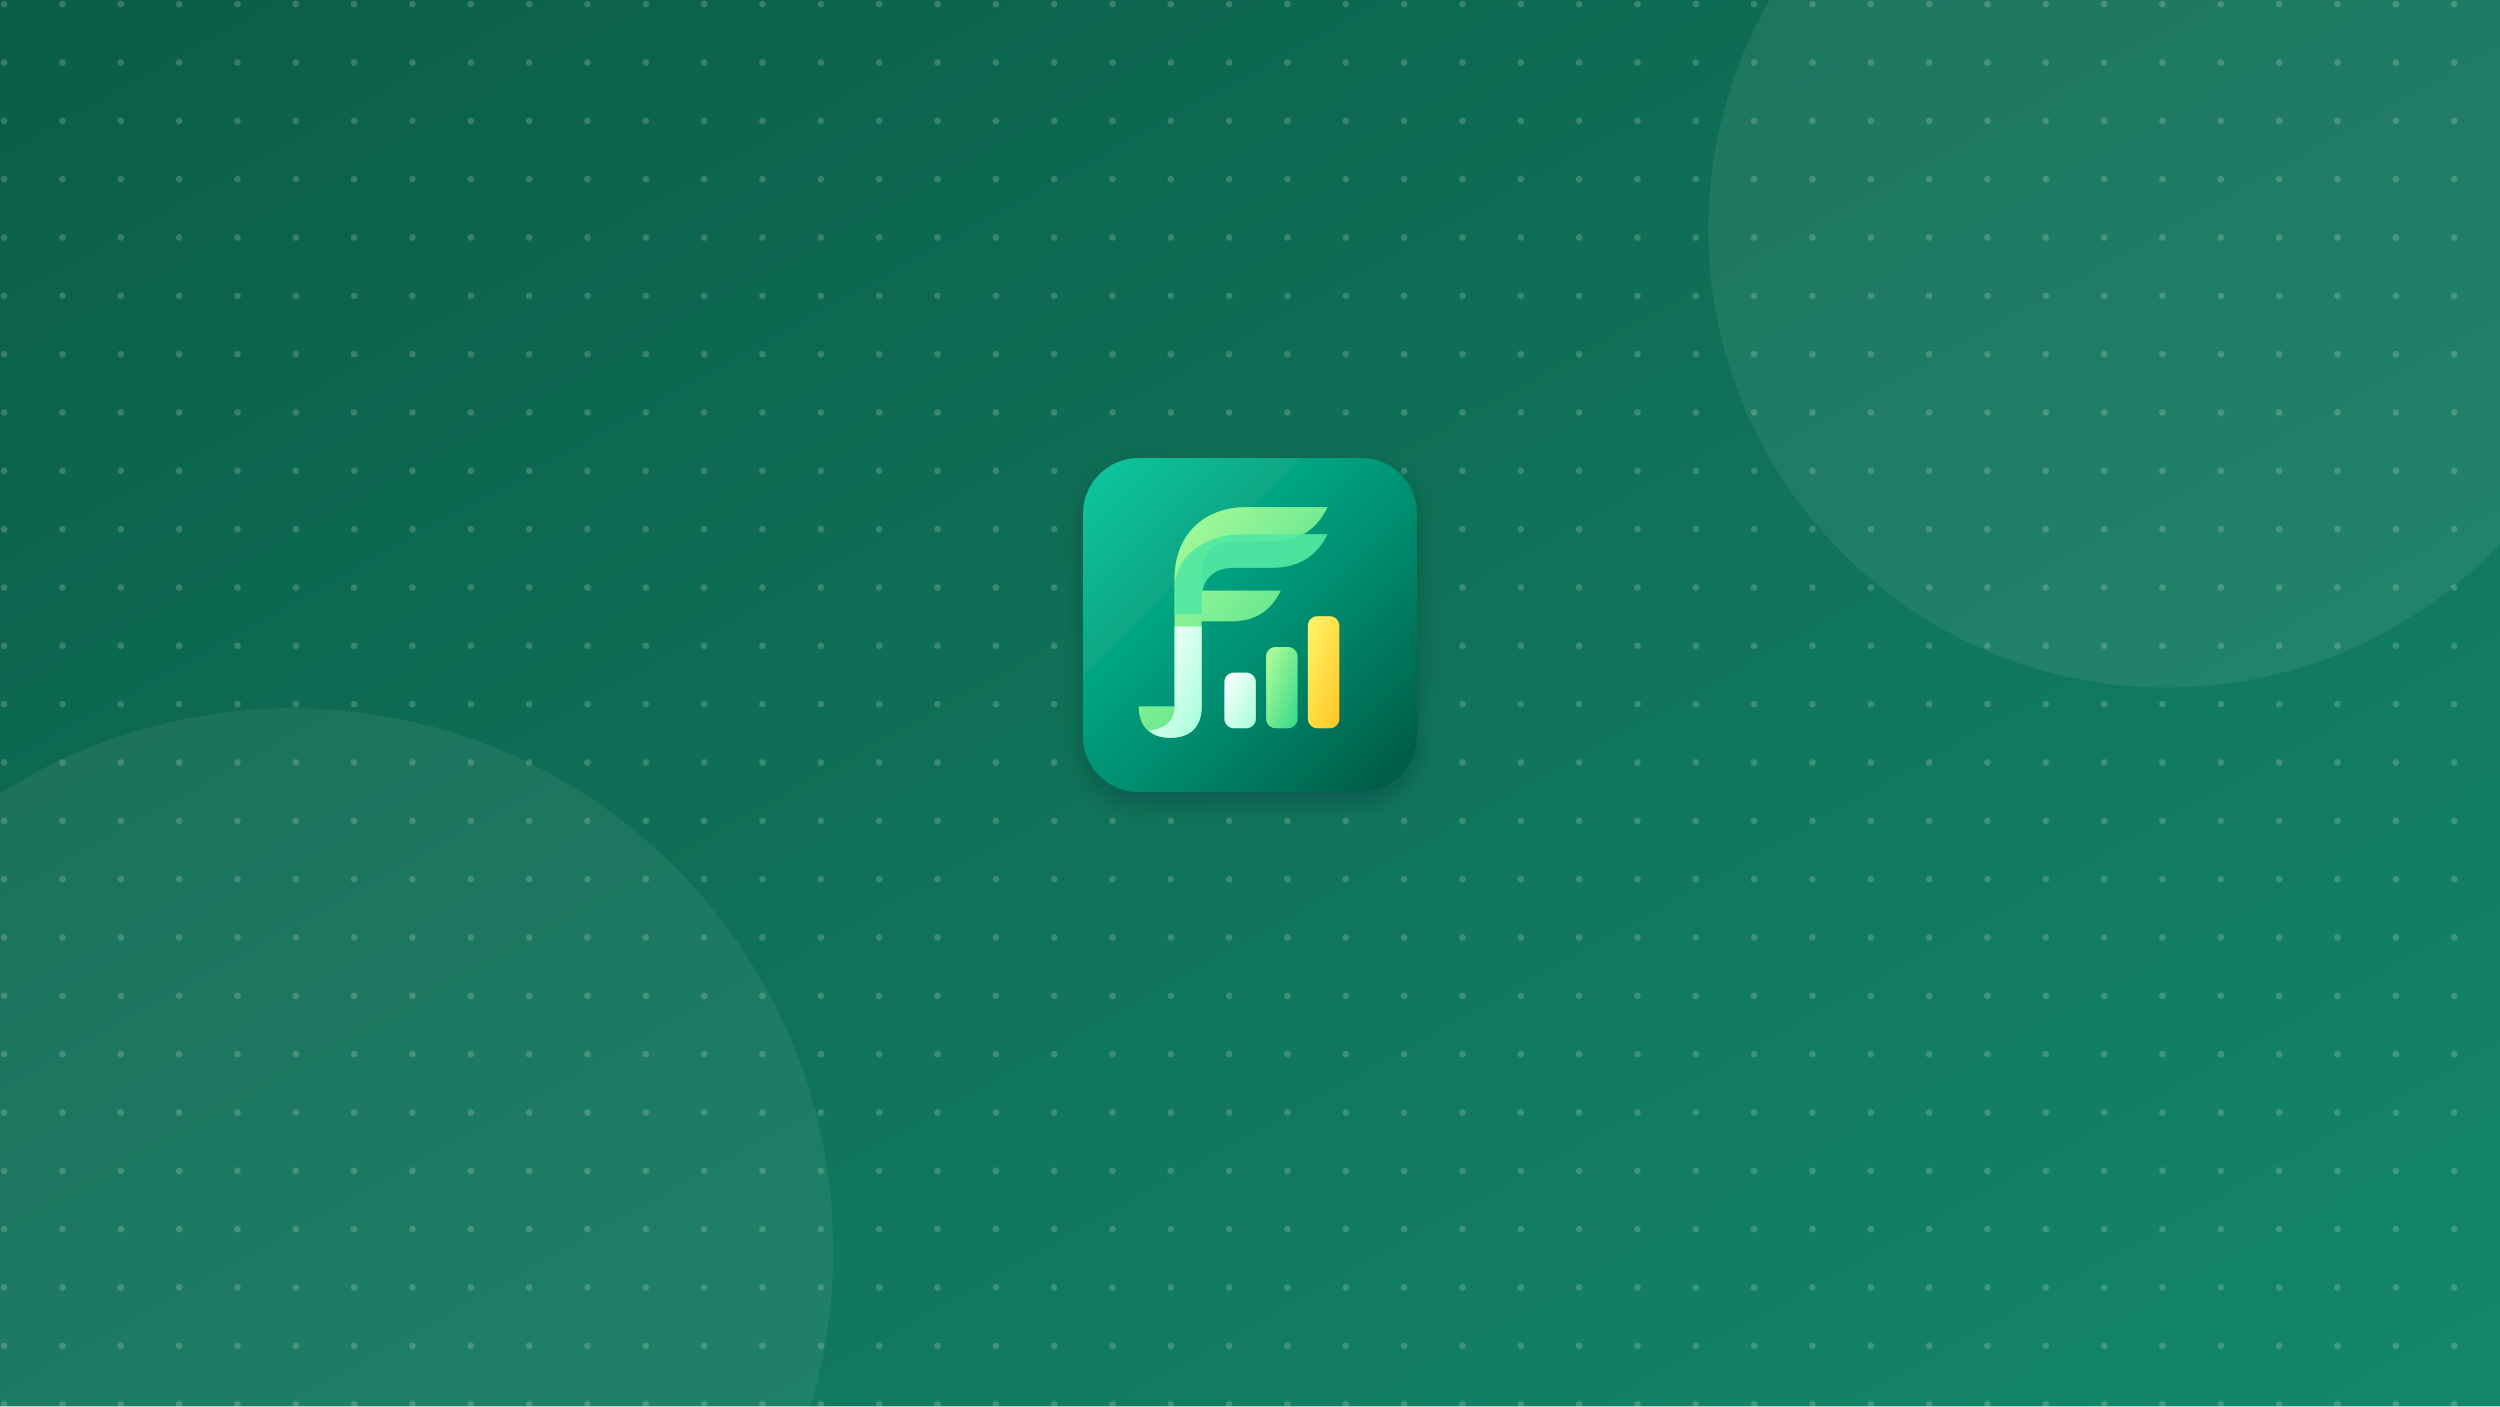
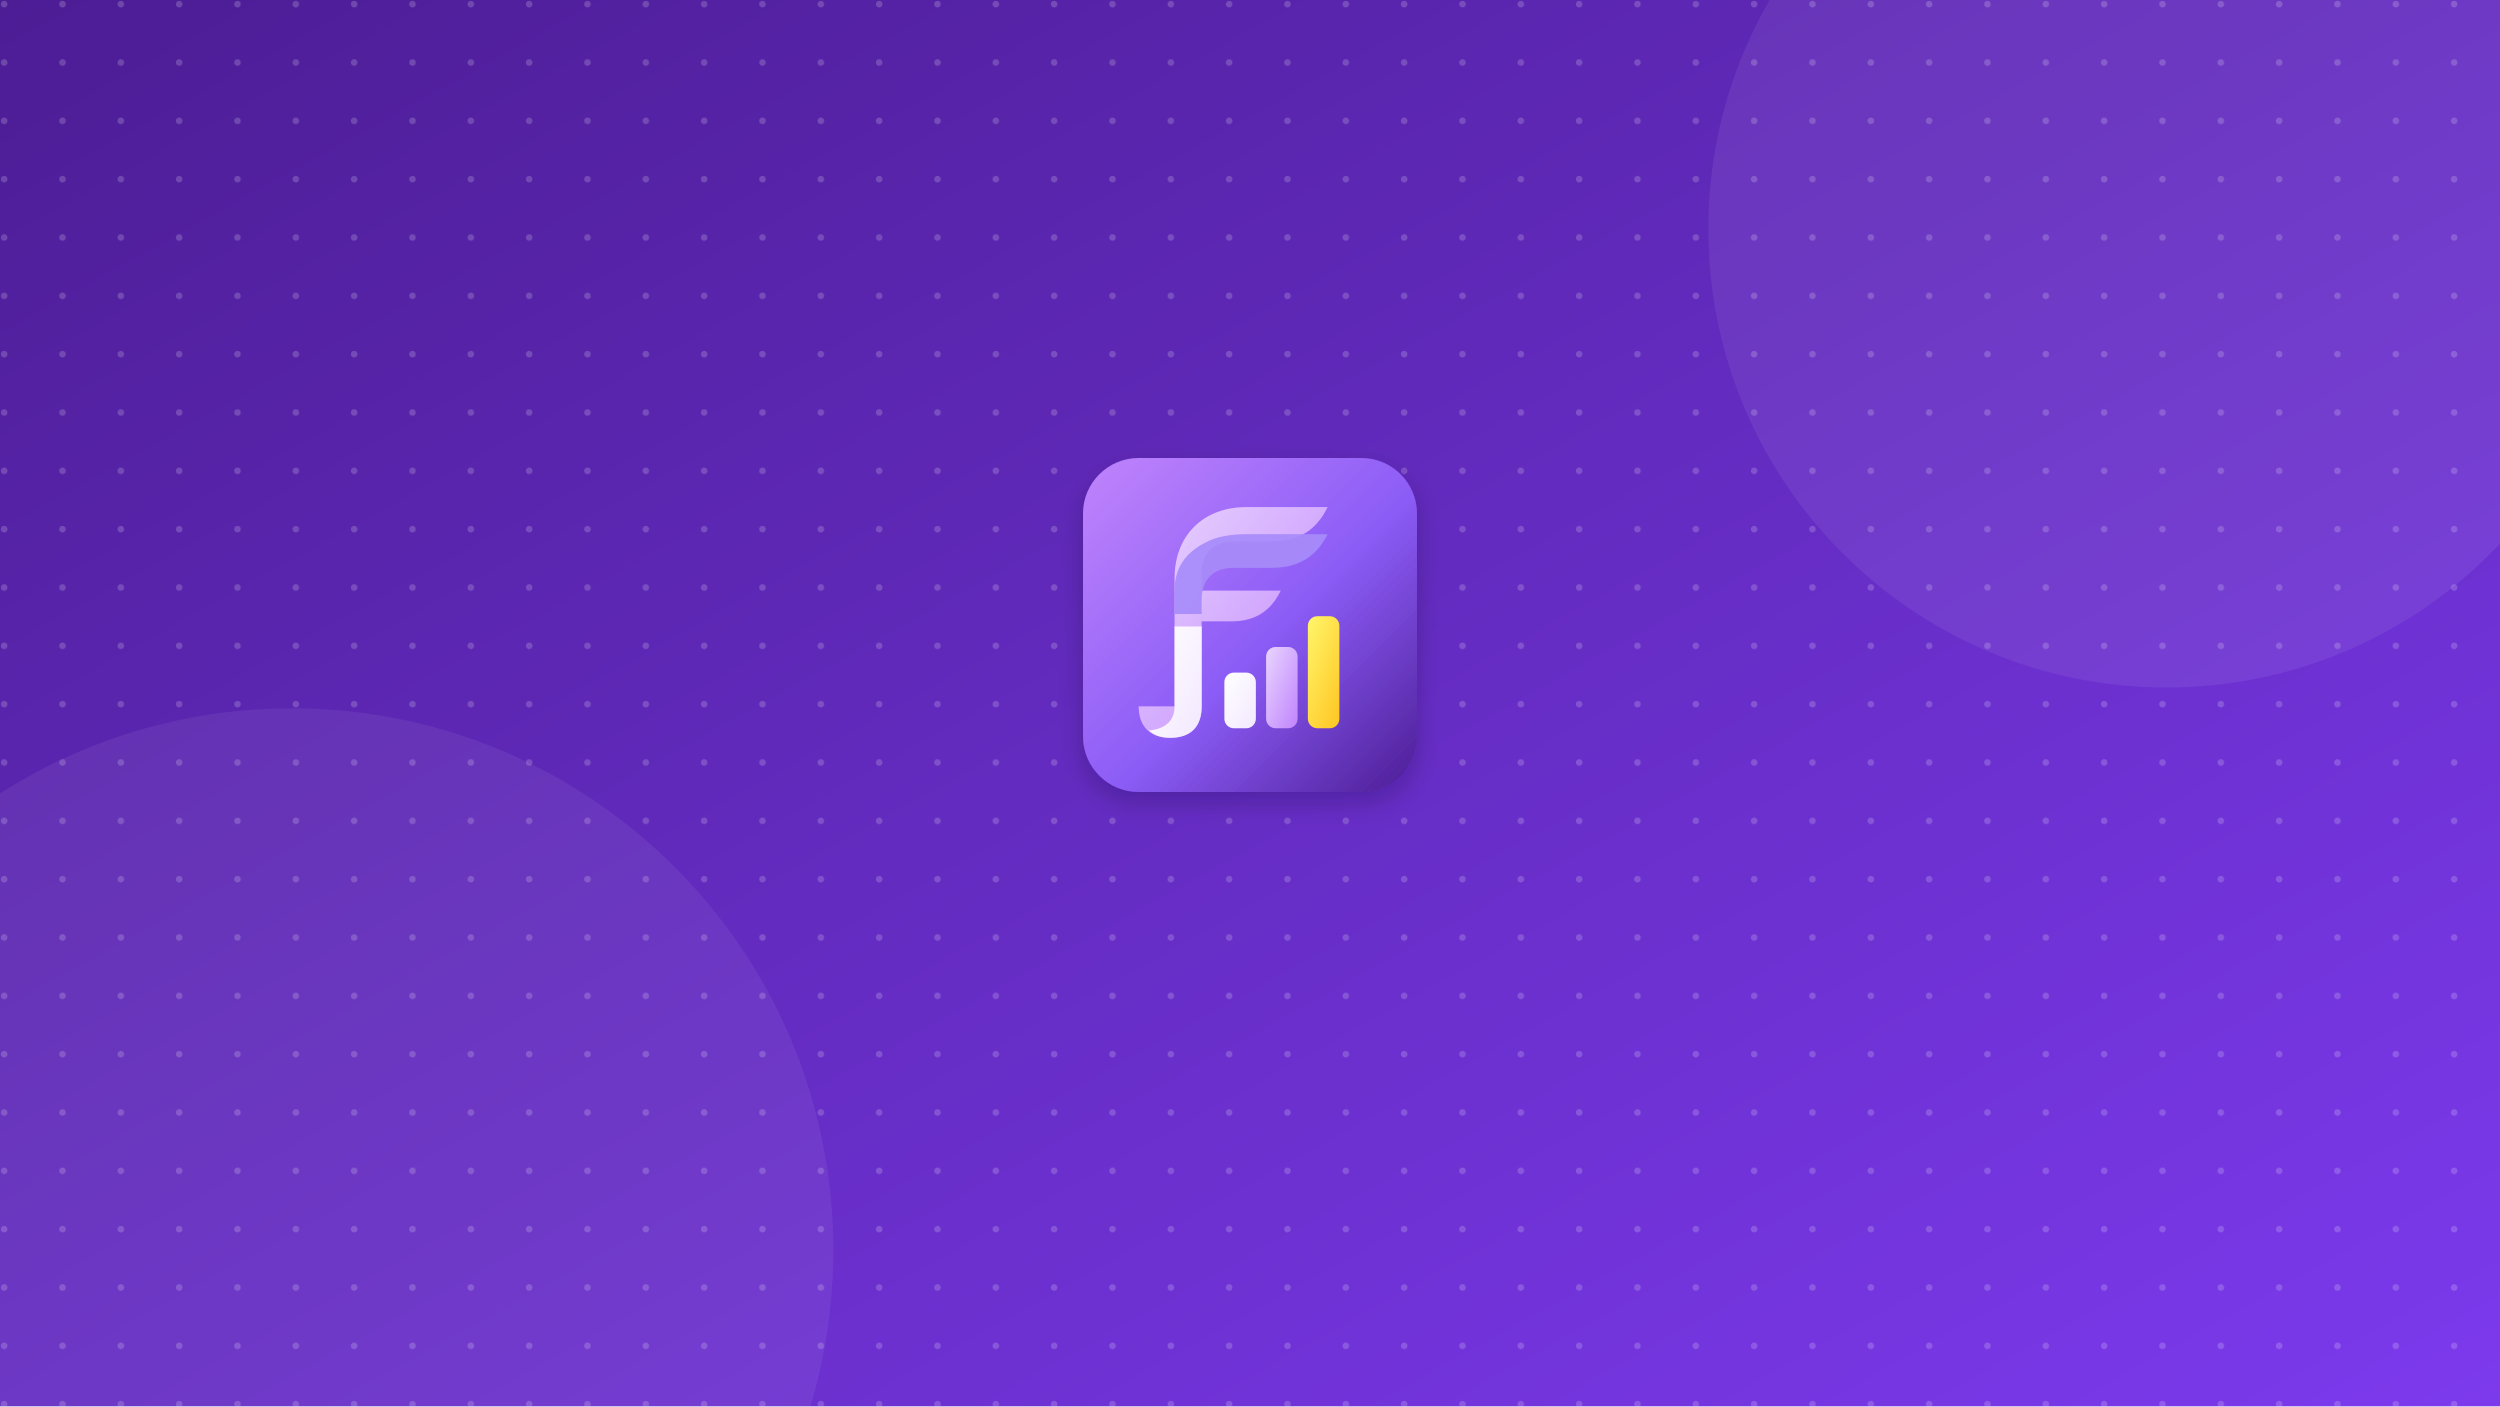
- <svg xmlns="http://www.w3.org/2000/svg" viewBox="0 0 1200 675" width="1200" height="675" role="img" aria-label="FinzoriaFinance">
+ <svg xmlns="http://www.w3.org/2000/svg" viewBox="0 0 1200 675" width="1200" height="675" role="img" aria-label="FinanceQuizNexa">
  <defs>
    <linearGradient id="bg" x1="0" y1="0" x2="1" y2="1">
-       <stop offset="0" stop-color="#0b5d47" />
-       <stop offset="1" stop-color="#14876a" />
+       <stop offset="0" stop-color="#4c1d95" />
+       <stop offset="1" stop-color="#7c3aed" />
    </linearGradient>
    <linearGradient id="lgTile" x1="0" y1="0" x2="1" y2="1">
-       <stop offset="0" stop-color="#10C9A0" />
-       <stop offset="0.55" stop-color="#008F70" />
-       <stop offset="1" stop-color="#005642" />
+       <stop offset="0" stop-color="#C084FC" />
+       <stop offset="0.55" stop-color="#8B5CF6" />
+       <stop offset="1" stop-color="#4C1D95" />
    </linearGradient>
    <linearGradient id="lgMint" x1="0" y1="0" x2="1" y2="1">
-       <stop offset="0" stop-color="#B8FF9B" />
-       <stop offset="1" stop-color="#32D889" />
+       <stop offset="0" stop-color="#E9D5FF" />
+       <stop offset="1" stop-color="#C084FC" />
    </linearGradient>
    <linearGradient id="lgWhiteMint" x1="0" y1="0" x2="1" y2="1">
      <stop offset="0" stop-color="#FFFFFF" />
-       <stop offset="1" stop-color="#A5FFD9" />
+       <stop offset="1" stop-color="#F3E8FF" />
    </linearGradient>
    <linearGradient id="lgGold" x1="0" y1="0" x2="0.8" y2="1">
      <stop offset="0" stop-color="#FFF66B" />
      <stop offset="1" stop-color="#FFC928" />
    </linearGradient>
    <pattern id="dots" width="28" height="28" patternUnits="userSpaceOnUse">
      <circle cx="2" cy="2" r="1.6" fill="#ffffff" fill-opacity="0.18" />
    </pattern>
    <filter id="sh" x="-20%" y="-20%" width="140%" height="140%">
      <feDropShadow dx="0" dy="14" stdDeviation="16" flood-color="#0b1a24" flood-opacity="0.22" />
    </filter>
  </defs>
  <rect width="1200" height="675" fill="url(#bg)" />
  <rect width="1200" height="675" fill="url(#dots)" />
  <circle cx="1040" cy="110" r="220" fill="#ffffff" fill-opacity="0.07" />
  <circle cx="140" cy="600" r="260" fill="#ffffff" fill-opacity="0.06" />
  <g transform="translate(510 210) scale(0.3515625)" filter="url(#sh)">
    <rect x="28" y="28" width="456" height="456" rx="76" fill="url(#lgTile)" />
    <path d="M153 367V192c0-58 39-97 98-97h111c-15 31-39 47-77 47h-52c-28 0-43 17-43 43v24h108c-13 27-34 42-67 42h-41v116c0 28-15 43-43 43-27 0-43-15-43-43Z" fill="url(#lgMint)" />
-     <path d="M153 209c0-31 15-52 43-66 15-8 34-11 56-11h110c-15 30-39 46-77 46h-52c-28 0-43 17-43 43v20h-37Z" fill="#53E8A2" opacity="0.92" />
+     <path d="M153 209c0-31 15-52 43-66 15-8 34-11 56-11h110c-15 30-39 46-77 46h-52c-28 0-43 17-43 43v20h-37Z" fill="#A78BFA" opacity="0.92" />
    <path d="M153 367V258h37v109c0 28-15 43-43 43-12 0-22-3-29-10 22-2 35-13 35-33Z" fill="url(#lgWhiteMint)" />
    <rect x="221" y="321" width="43" height="76" rx="13" fill="url(#lgWhiteMint)" />
    <rect x="278" y="286" width="43" height="111" rx="13" fill="url(#lgMint)" />
    <rect x="335" y="244" width="43" height="153" rx="13" fill="url(#lgGold)" />
  </g>
</svg>
